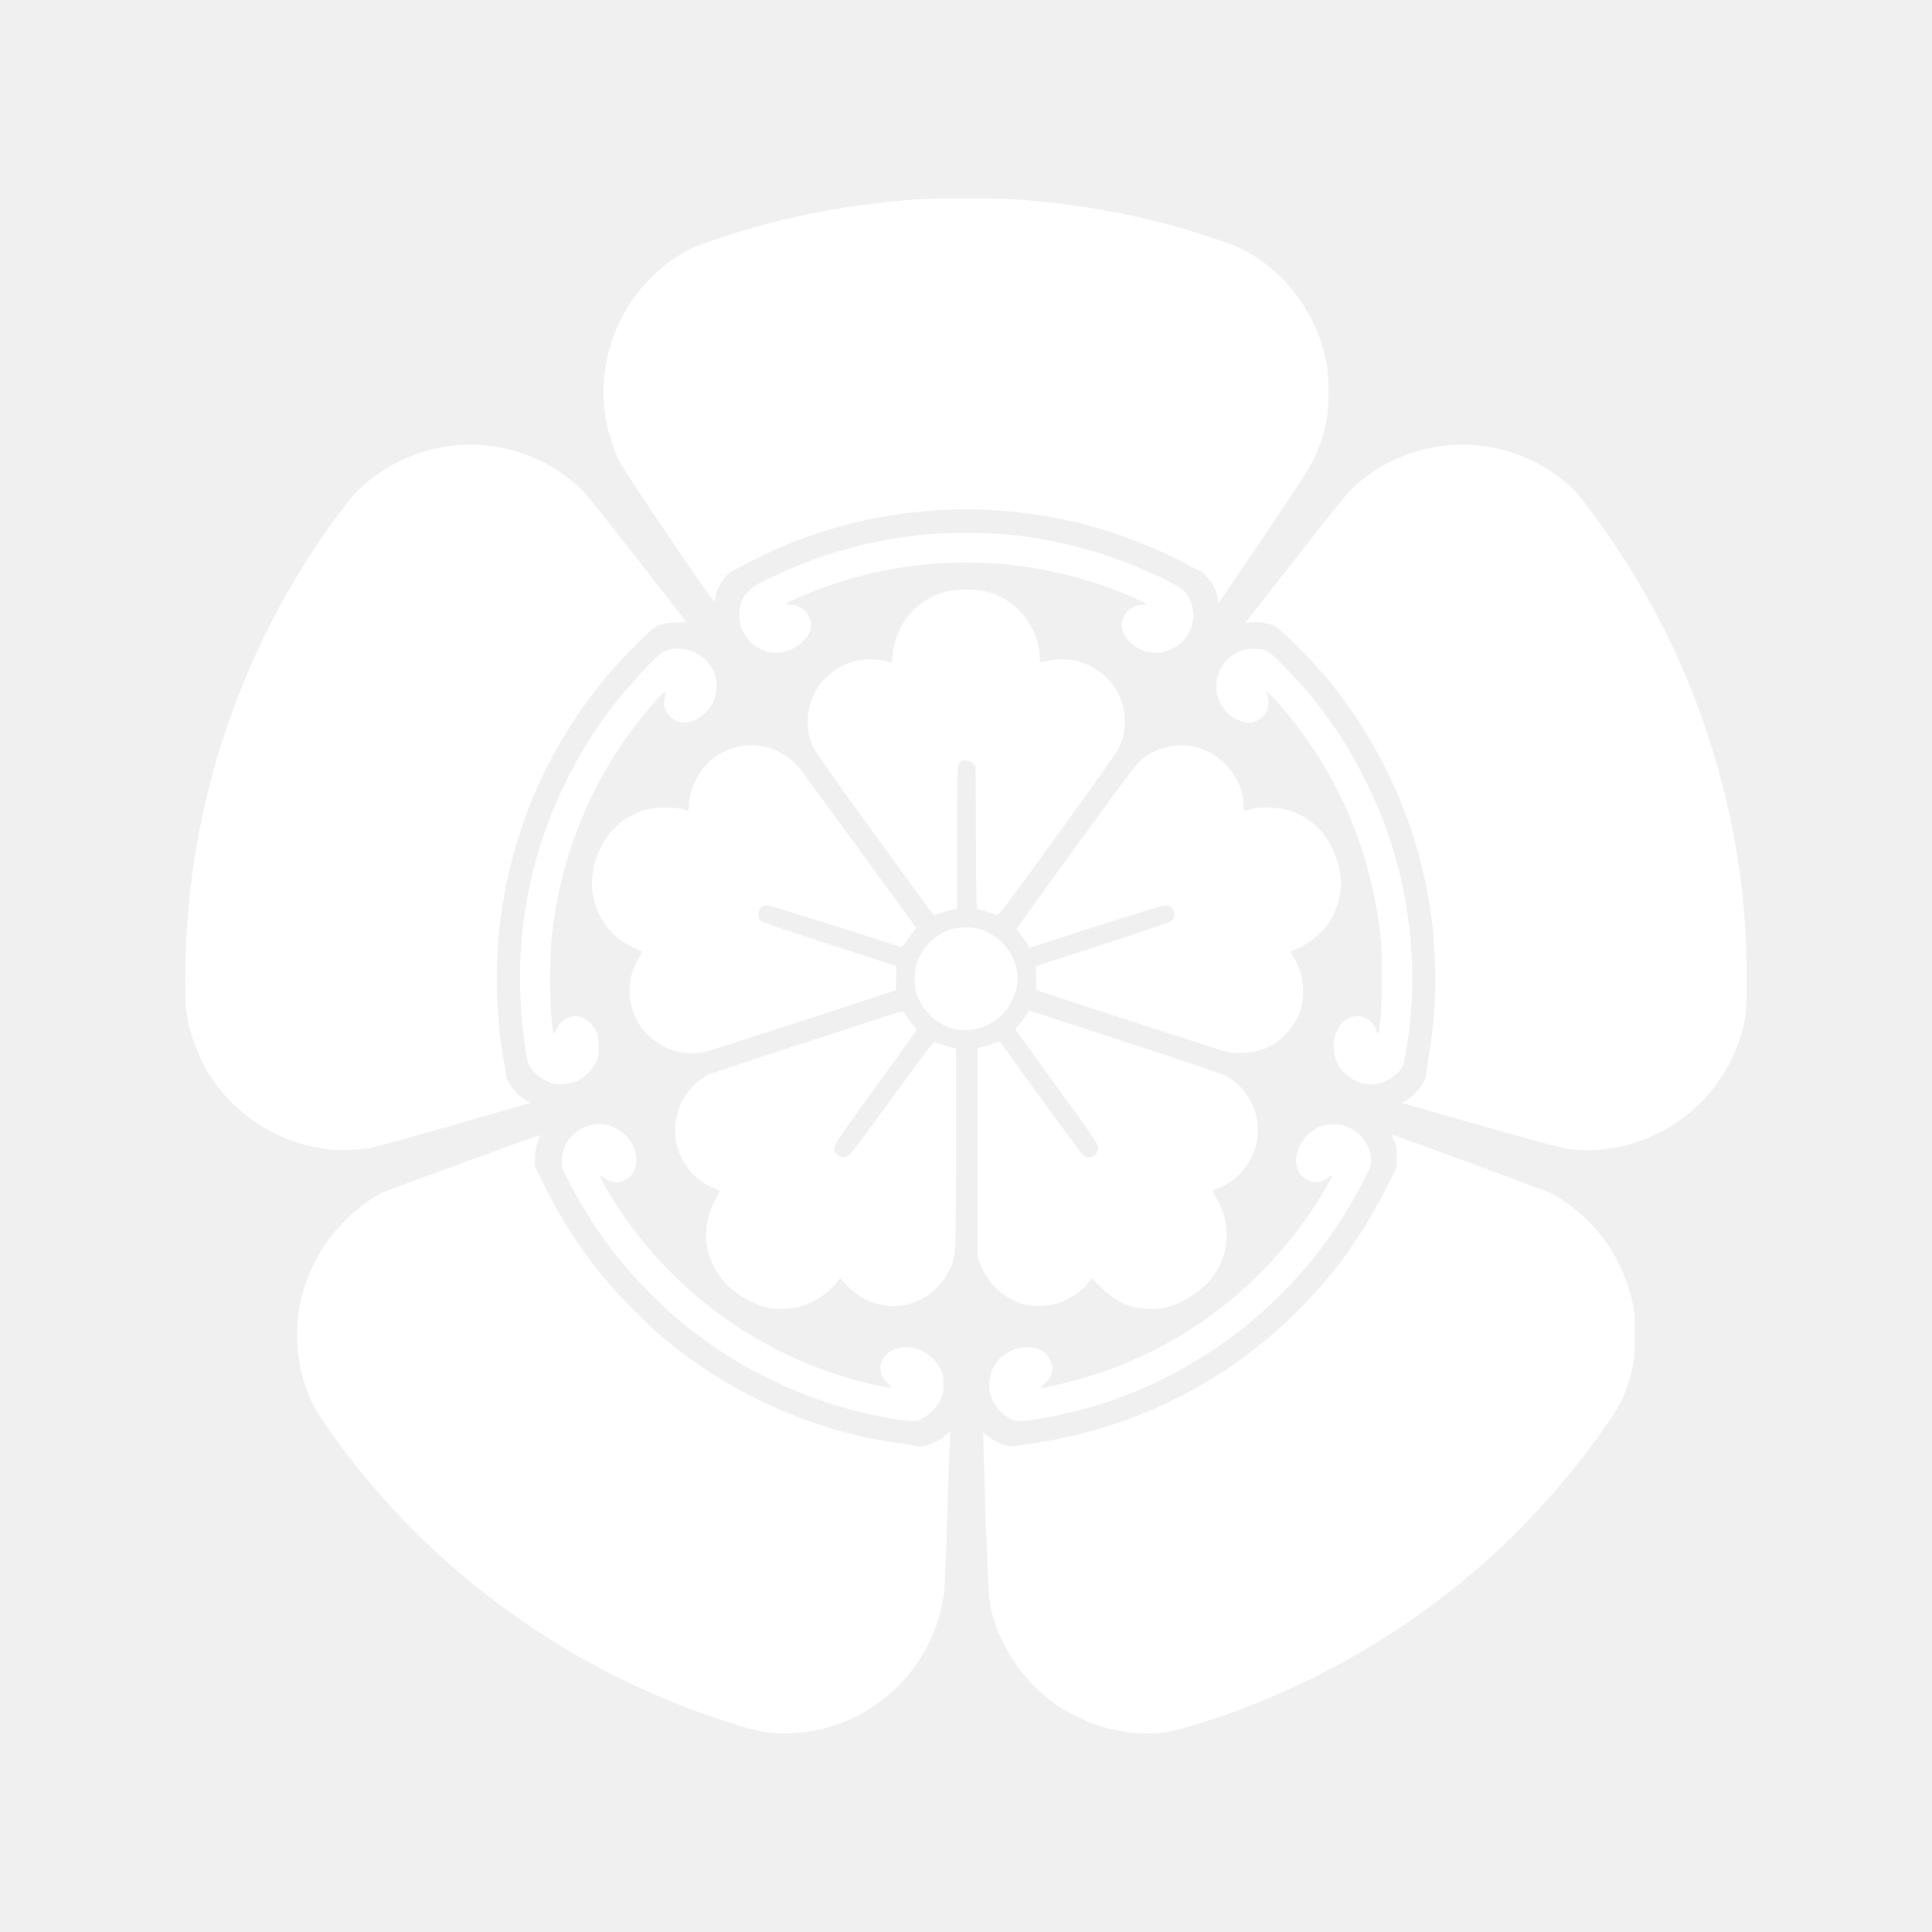
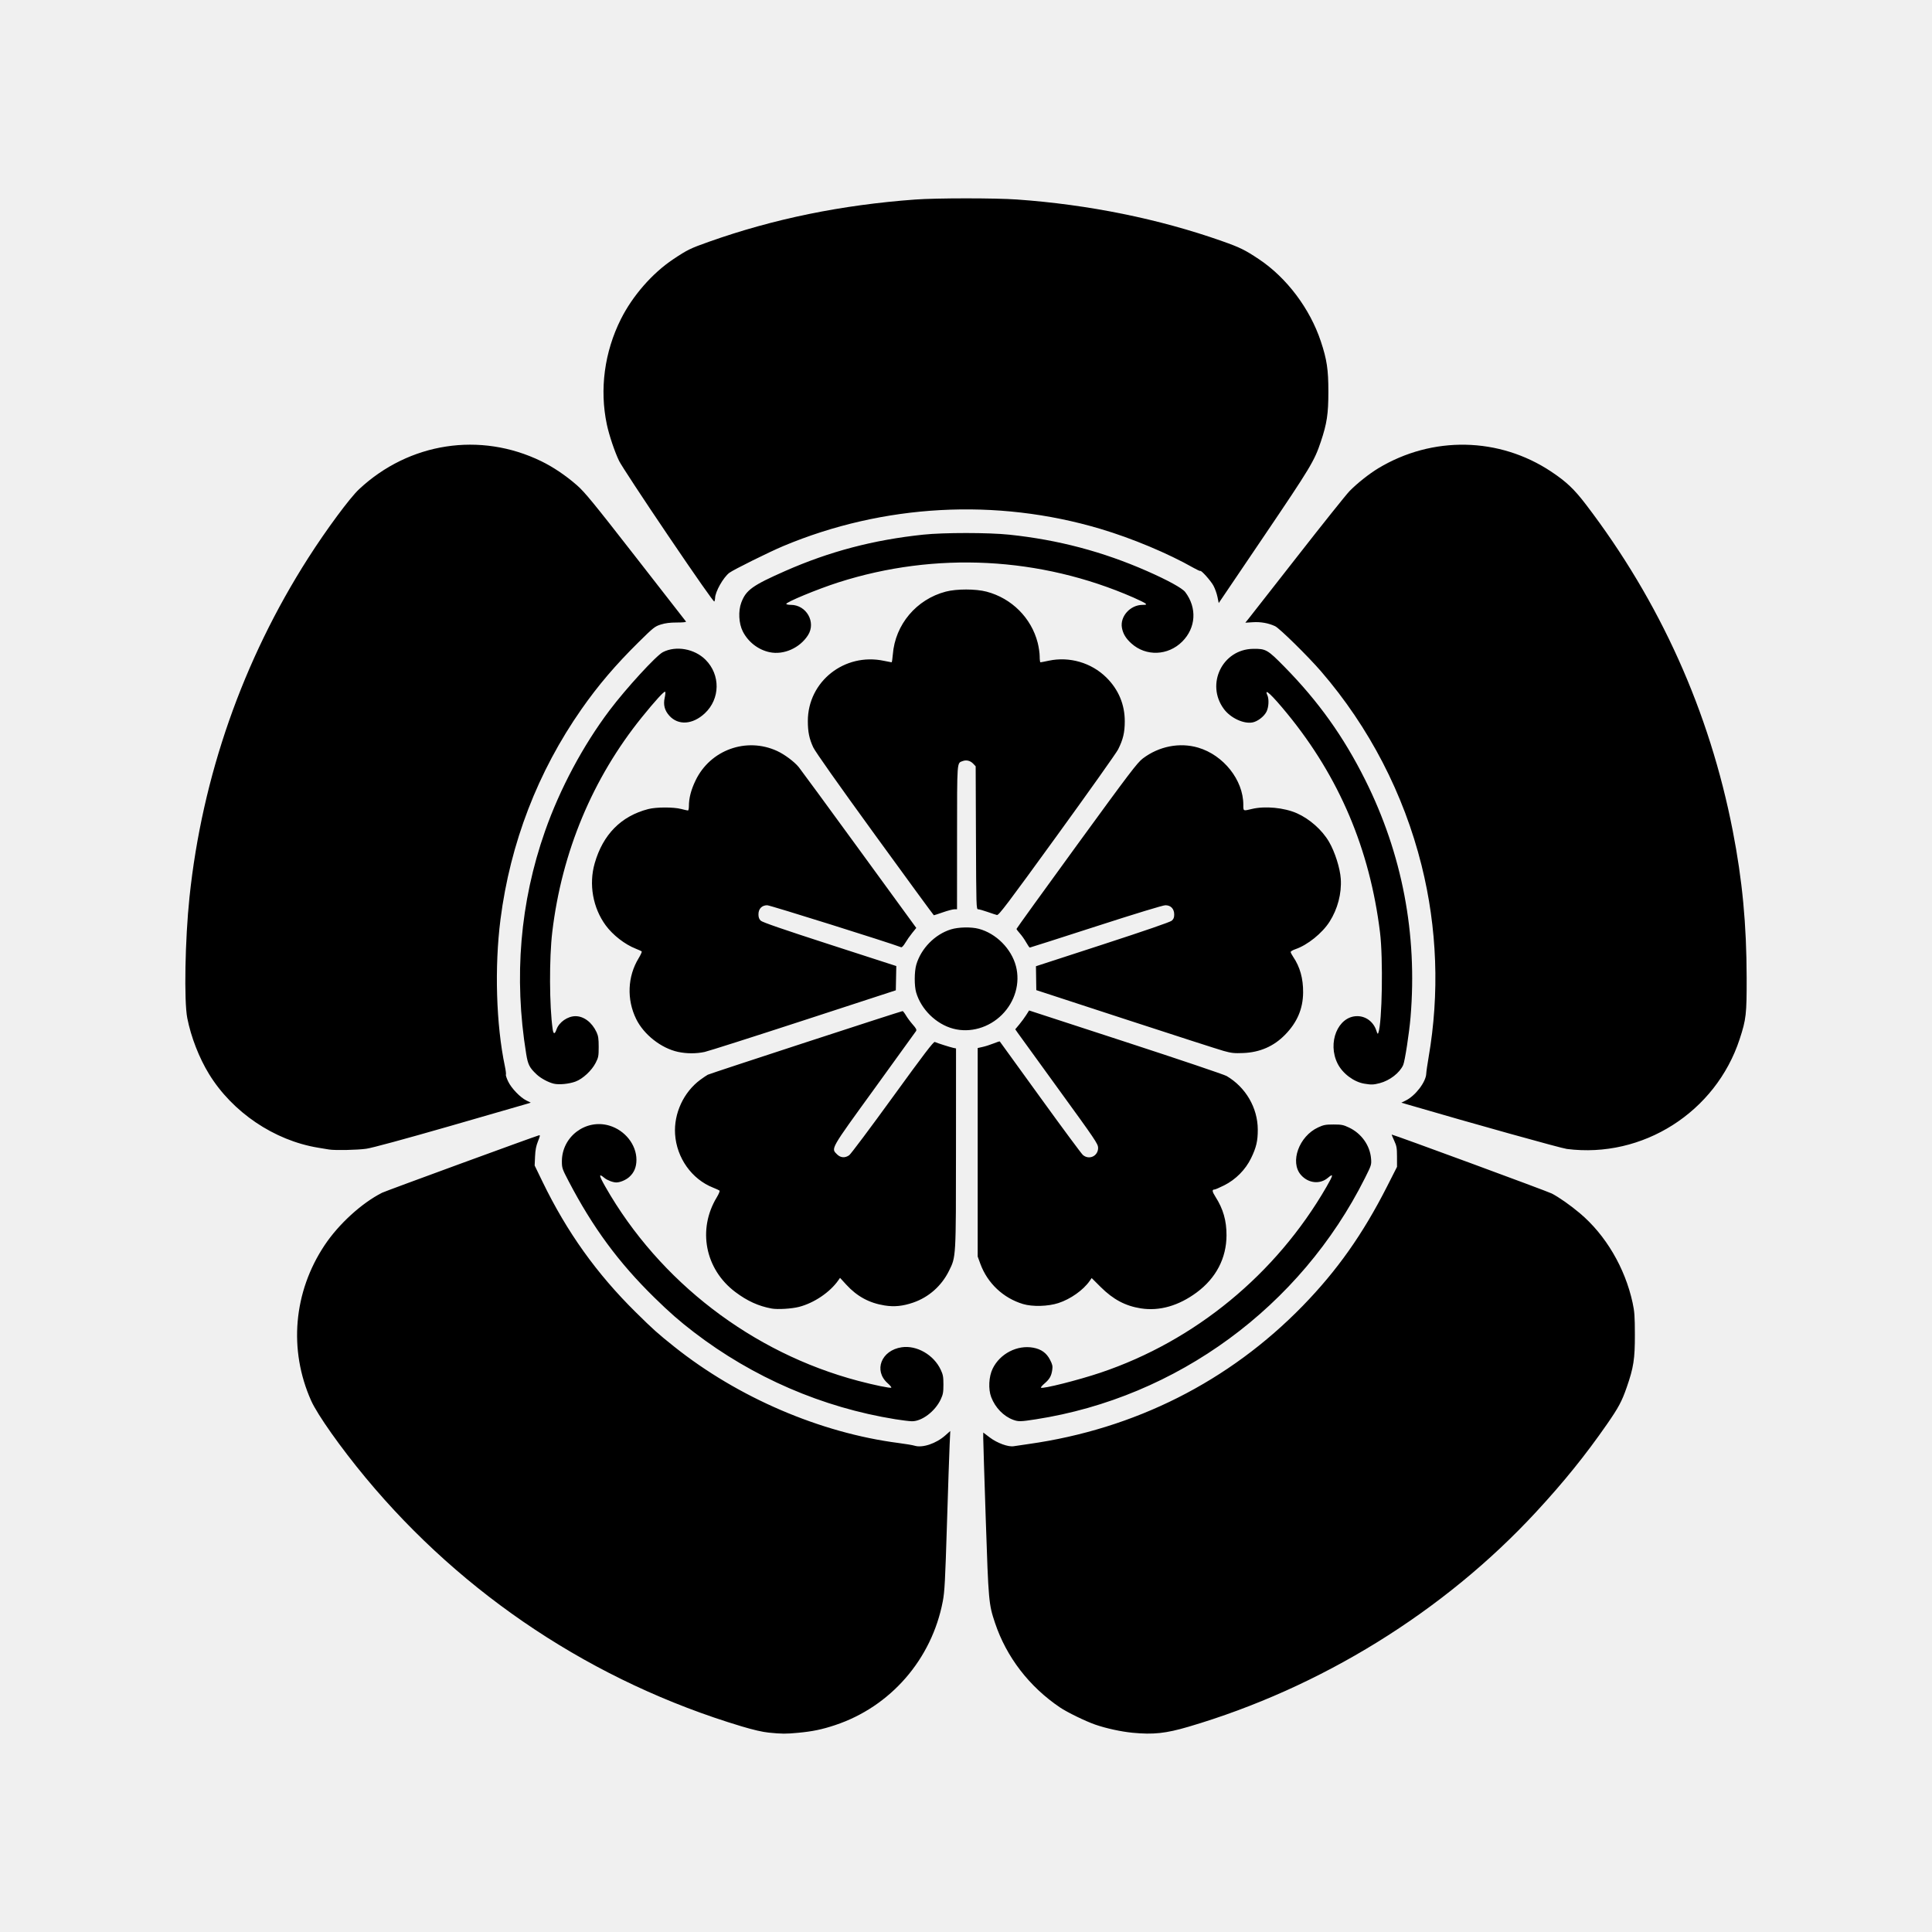
<svg xmlns="http://www.w3.org/2000/svg" height="688" viewBox="0 0 688 688" width="688">
-   <path class="emblem-color" d="m273.747 616.998c-2.211-.221-5.492-.98-9.692-2.24-52.417-15.736-98.986-46.532-133.827-88.502-8.843-10.652-17.182-22.441-19.424-27.46-8.088-18.105-6.307-38.705 4.786-55.362 5.015-7.531 13.22-15.019 20.481-18.692 1.185-.599 54.148-19.991 55.828-20.44.514-.138.47.163-.312 2.098-.669 1.657-.95 3.11-1.053 5.453l-.141 3.194 2.813 5.799c8.682 17.895 19.228 32.659 33.152 46.413 6.287 6.21 7.792 7.557 13.759 12.318 22.69 18.101 52.003 30.685 79.868 34.289 2.468.319 5.029.75 5.691.958 2.807.88 7.673-.751 10.967-3.676l1.761-1.564-.229 4.836c-.126 2.66-.557 15.417-.958 28.348-.63 20.343-.83 24.044-1.48 27.46-3.934 20.668-18.619 37.548-38.375 44.11-4.635 1.54-7.975 2.233-13.094 2.718-4.457.422-5.786.415-10.522-.058zm129.529.043c-4.038-.389-9.448-1.57-13.251-2.893-3.454-1.202-9.994-4.387-12.55-6.112-10.97-7.405-19.092-17.974-23.149-30.121-2.237-6.698-2.312-7.537-3.291-36.941-.497-14.906-.902-27.943-.9-28.971l.003-1.87 2.342 1.773c2.641 1.999 6.587 3.434 8.527 3.102.636-.109 3.014-.46 5.284-.78 37.798-5.328 71.414-22.273 97.644-49.222 12.236-12.571 21.417-25.576 30.017-42.515l3.539-6.972-.008-3.59c-.007-3.148-.129-3.85-.992-5.708-.541-1.165-.941-2.152-.889-2.193.2-.157 55.457 20.192 56.99 20.987 2.58 1.337 6.579 4.142 9.965 6.988 9.204 7.736 16.117 19.454 18.824 31.908.678 3.122.797 4.787.81 11.375.017 8.663-.457 11.724-2.909 18.766-1.752 5.032-2.912 7.197-7.068 13.182-7.64 11.002-15.355 20.551-25.232 31.229-32.831 35.495-76.722 62.61-123.729 76.439-8.101 2.383-12.534 2.858-19.976 2.142zm-84.445-111.639c-25.945-4.175-50.697-14.872-71.714-30.992-5.179-3.972-8.714-7.068-14.127-12.373-12.721-12.467-21.899-24.927-30.504-41.412-2.281-4.37-2.393-4.7-2.393-7.076 0-8.798 8.509-15.199 16.896-12.709 5.57 1.654 9.649 6.796 9.651 12.164.001 2.637-.837 4.619-2.61 6.176-1.196 1.05-3.228 1.897-4.553 1.897-1.194 0-3.268-.792-4.258-1.625-2.093-1.761-1.998-.971.383 3.202 19.261 33.757 52.285 59.099 90.026 69.083 5.702 1.509 11.483 2.696 11.763 2.416.128-.128-.446-.832-1.276-1.564-5.108-4.503-2.305-11.729 4.971-12.814 5.364-.8 11.422 2.681 13.912 7.995.82 1.75.962 2.529.962 5.283s-.142 3.533-.962 5.283c-2.005 4.278-6.756 7.863-10.313 7.781-.906-.021-3.54-.342-5.853-.715zm41.99.209c-3.438-1.263-6.398-4.309-7.841-8.072-1.097-2.858-.868-7.329.52-10.166 2.611-5.336 8.733-8.496 14.44-7.451 2.866.525 4.745 1.883 5.999 4.338.84 1.644.969 2.24.773 3.583-.318 2.178-.945 3.284-2.731 4.812-.829.71-1.409 1.388-1.289 1.508.534.534 13.376-2.703 21.264-5.361 33.584-11.315 62.452-35.055 80.375-66.098 2.517-4.36 2.622-5.02.516-3.248-2.828 2.379-6.959 1.928-9.569-1.044-4.022-4.58-.699-13.784 6.112-16.93 1.96-.905 2.678-1.041 5.486-1.041 2.87 0 3.491.124 5.564 1.111 4.402 2.096 7.429 6.376 7.803 11.033.175 2.18.123 2.347-2.166 6.914-22.99 45.879-66.957 78.117-117.185 85.924-5.421.843-6.237.862-8.071.188zm-86.065-39.638c-4.672-.863-8.663-2.683-12.929-5.897-10.754-8.103-13.512-22.28-6.561-33.729.699-1.151 1.13-2.216.958-2.367-.172-.151-1.204-.626-2.293-1.056-7.59-2.996-12.982-10.588-13.53-19.052-.478-7.383 3.058-14.986 9.01-19.373 1.009-.743 2.197-1.545 2.64-1.781.826-.439 68.855-22.661 69.374-22.661.158 0 .69.686 1.182 1.526.492.839 1.586 2.309 2.431 3.268 1.222 1.386 1.459 1.863 1.163 2.333-.205.325-6.856 9.536-14.78 20.468-15.892 21.924-15.51 21.254-13.359 23.406 1.266 1.266 2.858 1.383 4.351.32.563-.401 7.524-9.694 15.469-20.652 11.171-15.407 14.572-19.866 15.005-19.67.898.406 5.494 1.87 6.573 2.093l.987.205-.013 35.261c-.014 39.662.032 38.849-2.509 43.977-2.637 5.322-7.166 9.34-12.677 11.249-3.707 1.284-6.759 1.596-10.225 1.046-5.485-.87-9.823-3.224-13.662-7.413l-2.217-2.419-.61.872c-2.976 4.252-8.616 8.07-13.976 9.458-2.645.685-7.651.986-9.801.589zm131.559-.042c-5.54-.863-9.885-3.166-14.344-7.603l-3.216-3.2-.71 1.014c-2.303 3.285-6.815 6.481-11.137 7.888-3.695 1.203-9.225 1.355-12.592.347-7.051-2.112-12.681-7.42-15.211-14.338l-.942-2.576v-37.125-37.125l1.831-.412c1.007-.227 2.749-.785 3.872-1.241 1.123-.456 2.096-.767 2.164-.692.068.075 6.542 9.021 14.388 19.879s14.69 20.105 15.21 20.549c2.228 1.9 5.445.38 5.418-2.56-.013-1.367-1.043-2.894-13.831-20.501-7.599-10.464-14.235-19.626-14.746-20.361l-.928-1.336 1.428-1.715c.785-.943 1.894-2.452 2.465-3.352l1.037-1.637 34.383 11.212c18.911 6.167 35.088 11.625 35.949 12.13 6.803 3.987 11.071 11.314 11.101 19.058.016 4.061-.527 6.382-2.385 10.204-1.999 4.111-5.474 7.616-9.597 9.679-1.62.811-3.16 1.475-3.422 1.475-.959 0-.866.721.336 2.6 2.751 4.301 3.95 8.487 3.933 13.732-.026 8.12-3.728 15.216-10.591 20.304-6.426 4.765-13.268 6.729-19.862 5.701zm-289.142-56.583c-.494-.081-2.27-.375-3.949-.654-15.612-2.593-30.415-12.596-38.777-26.202-3.53-5.745-6.419-13.169-7.753-19.922-1.195-6.05-.794-28.068.784-43.075 4.518-42.969 18.978-84.302 42.23-120.714 6.507-10.19 14.86-21.486 18.179-24.584 17.826-16.642 43.117-20.528 64.847-9.963 4.256 2.069 8.754 5.102 12.727 8.579 2.763 2.418 5.768 6.085 20.884 25.486 9.711 12.464 17.779 22.823 17.927 23.02.176.233-.945.359-3.199.359-2.47 0-4.125.207-5.745.717-2.137.673-2.618 1.056-7.913 6.282-8.222 8.116-14.382 15.343-20.347 23.872-15.539 22.218-25.367 47.721-28.841 74.843-2.17 16.944-1.553 37.532 1.571 52.35.305 1.449.467 2.777.359 2.952-.108.175.244 1.251.782 2.391 1.146 2.43 4.3 5.723 6.521 6.811l1.546.757-1.187.381c-.653.21-13.06 3.792-27.571 7.962-16.413 4.716-27.672 7.769-29.794 8.078-3.137.457-11.159.623-13.281.275zm440.802-.196c-2.074-.265-33.778-9.113-56.484-15.763l-2.461-.721 1.563-.765c3.438-1.683 7.184-6.588 7.305-9.566.029-.705.402-3.301.828-5.769 3.933-22.736 3.083-46.077-2.49-68.382-6.382-25.547-18.645-49.223-35.79-69.098-4.601-5.334-14.816-15.377-16.375-16.1-2.394-1.11-5.111-1.592-7.95-1.41l-2.654.17 1.195-1.472c.657-.809 8.511-10.84 17.452-22.291 8.942-11.451 17.247-21.841 18.457-23.09 2.607-2.691 7.029-6.199 10.276-8.153 19.266-11.593 43.027-11.125 61.562 1.213 5.37 3.575 8.177 6.233 12.347 11.693 26.381 34.541 44.001 73.689 52.28 116.154 3.437 17.631 4.924 33.341 4.96 52.408.025 12.977-.179 14.763-2.49 21.823-8.516 26.024-34.544 42.57-61.534 39.118zm-360.845-23.261c-1.968-.494-4.572-1.91-6.028-3.279-2.548-2.396-3.097-3.473-3.72-7.3-4.446-27.317-2.187-54.032 6.706-79.33 5.32-15.133 13.536-30.513 23.009-43.075 5.845-7.75 16.594-19.468 18.973-20.681 4.681-2.388 11.251-1.209 15.184 2.724 5.356 5.356 5.237 13.924-.265 19.071-4.304 4.026-9.448 4.376-12.625.86-1.697-1.878-2.222-3.899-1.663-6.397.236-1.053.316-2.023.178-2.156-.329-.317-3.631 3.297-8.309 9.092-17.568 21.764-28.497 47.959-31.9 76.458-1.113 9.324-1.044 26.419.14 34.64.264 1.832.755 1.856 1.371.065.883-2.569 3.96-4.715 6.759-4.715 2.973 0 5.884 2.215 7.5 5.709.609 1.317.756 2.33.756 5.223 0 3.281-.092 3.77-1.077 5.694-1.403 2.742-4.563 5.681-7.149 6.648-2.337.874-5.961 1.221-7.84.75zm288.67.007c-3.707-.628-7.683-3.614-9.447-7.095-3.777-7.454.093-16.91 6.935-16.944 3.129-.016 5.843 2.038 6.853 5.184.381 1.189.499 1.307.713.718 1.346-3.697 1.717-26.443.582-35.704-3.63-29.618-14.508-55.283-33.015-77.894-5.505-6.726-8.381-9.404-7.115-6.625.658 1.444.507 4.324-.31 5.927-.869 1.704-3.165 3.46-4.965 3.798-3.197.6-7.868-1.606-10.239-4.836-6.473-8.818-.481-21.169 10.367-21.368 4.612-.085 5.208.254 11.212 6.362 12.126 12.337 21.063 24.851 28.794 40.319 13.167 26.341 18.619 54.866 16.144 84.47-.469 5.614-2.026 15.728-2.627 17.061-1.261 2.802-4.782 5.521-8.353 6.451-2.228.58-2.999.605-5.53.176zm-244.366-11.316c-5.992-1.301-12.165-6.152-14.889-11.703-3.413-6.952-3.086-15.132.863-21.619.738-1.212 1.234-2.313 1.103-2.447-.131-.134-1.097-.58-2.146-.991-3.853-1.51-8.125-4.831-10.666-8.291-4.581-6.241-6.07-14.633-3.922-22.112 2.948-10.264 9.4-16.798 19.061-19.301 2.835-.735 8.975-.752 11.735-.033 1.137.296 2.221.538 2.409.538.188 0 .341-.697.341-1.549 0-2.886.757-5.797 2.388-9.179 5.228-10.843 18.063-15.484 28.989-10.481 2.681 1.228 6.154 3.817 7.756 5.782.658.807 10.341 14.018 21.518 29.357l20.322 27.89-1.454 1.795c-.8.987-1.91 2.574-2.468 3.526-.572.976-1.207 1.658-1.456 1.562-4.454-1.709-46.71-14.962-47.703-14.961-1.909.002-3.125 1.26-3.125 3.232 0 1.049.231 1.694.808 2.26.569.558 7.808 3.058 24.543 8.475l23.735 7.684-.086 4.321-.086 4.32-32.803 10.704c-18.041 5.887-33.904 10.945-35.249 11.238-2.976.65-6.478.644-9.518-.017zm194.316-.338c-1.777-.496-17.515-5.57-34.973-11.276l-31.742-10.374-.063-4.256-.063-4.256 23.72-7.718c15.029-4.89 24.049-8 24.618-8.487.684-.586.898-1.117.898-2.223 0-2.019-1.213-3.289-3.141-3.289-.865 0-10.498 2.936-24.73 7.538-12.822 4.146-23.423 7.538-23.558 7.538-.135-0-.713-.834-1.286-1.853-.572-1.019-1.582-2.452-2.243-3.184-.662-.732-1.203-1.456-1.203-1.607 0-.152 9.623-13.494 21.385-29.65 18.938-26.013 21.638-29.566 23.602-31.053 5.749-4.354 13.103-5.795 19.695-3.858 9.037 2.655 16.085 11.554 16.085 20.309 0 2.346-.103 2.294 3.051 1.533 4.661-1.125 11.508-.474 16.017 1.524 4.563 2.022 8.993 5.954 11.451 10.163 2.104 3.603 3.947 9.412 4.193 13.222.337 5.199-1.118 10.737-4.006 15.253-2.627 4.107-7.847 8.306-12.145 9.77-.93.317-1.691.766-1.691.998 0 .232.399 1.008.886 1.726 2.422 3.564 3.582 7.717 3.543 12.682-.046 5.823-2.108 10.656-6.432 15.075-4.019 4.107-8.93 6.254-14.869 6.499-3.236.134-4.226.028-7-.746zm-96.34-7.935c-6.052-1.628-11.357-6.816-13.153-12.864-.699-2.354-.676-7.469.045-9.926 1.69-5.761 6.607-10.777 12.299-12.547 2.71-.843 7.237-.939 9.971-.21 6.175 1.644 11.601 7.107 13.216 13.308 1.57 6.028-.332 12.634-4.975 17.277-4.663 4.663-11.385 6.58-17.401 4.962zm-27.86-69.07c-13.284-18.297-21.23-29.561-21.954-31.117-1.417-3.047-1.917-5.489-1.917-9.364 0-14.077 13.062-24.407 27.101-21.433 1.382.293 2.61.532 2.729.532.119 0 .313-1.252.432-2.782.826-10.665 8.392-19.649 18.86-22.395 3.852-1.01 10.638-1.005 14.517.012 8.943 2.345 15.949 9.349 18.215 18.209.389 1.52.707 3.706.707 4.859 0 1.153.121 2.096.269 2.096s1.481-.259 2.961-.574c7.355-1.567 15.158.702 20.49 5.959 4.333 4.272 6.586 9.619 6.579 15.615-.005 3.993-.596 6.49-2.378 10.032-.601 1.195-10.384 14.988-21.741 30.651-17.758 24.492-20.754 28.454-21.402 28.3-.414-.098-1.939-.597-3.39-1.108-1.45-.511-2.94-.929-3.311-.929-.652 0-.677-.824-.773-25.457l-.099-25.457-.853-.907c-1.044-1.111-2.456-1.461-3.812-.946-2.042.776-1.952-.459-1.965 27.192l-.011 25.576-.987.005c-.543.003-2.36.485-4.038 1.072-1.678.587-3.132 1.061-3.231 1.052-.099-.008-9.548-12.92-20.999-28.692zm-37.448-64.978c-4.081-.854-7.681-3.639-9.596-7.425-1.432-2.83-1.657-7.25-.522-10.26 1.68-4.457 3.95-6.089 15.619-11.235 15.776-6.957 31.428-11.079 49.177-12.95 7.324-.772 23.24-.766 30.629.011 17.432 1.835 33.293 6.028 49.105 12.981 7.341 3.228 12.514 6.072 13.556 7.451 4.256 5.634 3.827 12.742-1.065 17.634-5.058 5.058-12.901 5.352-18.1.678-1.973-1.774-2.991-3.457-3.376-5.58-.732-4.035 2.947-8.142 7.313-8.164 1.36-.007 1.523-.08 1.077-.488-.289-.264-2.222-1.221-4.295-2.128-33.213-14.521-70.466-16.441-104.996-5.413-7.463 2.384-18.979 7.155-18.63 7.719.102.166.828.301 1.613.301 5.555 0 9.062 6.173 6.131 10.793-2.892 4.559-8.639 7.118-13.639 6.072zm-36.145-41.485c-8.881-13.118-16.751-25.101-17.488-26.628-1.572-3.255-3.568-9.194-4.371-13.006-2.633-12.495-.855-25.811 5.011-37.511 4.16-8.299 11.175-16.327 18.61-21.299 5.022-3.358 6.105-3.887 12.783-6.252 23.065-8.167 47.155-13.098 73.406-15.026 7.524-.553 28.521-.558 36.255-.009 25.527 1.812 50.577 6.896 73.048 14.827 6.364 2.246 8.152 3.125 13.145 6.461 9.844 6.577 18.108 17.548 21.99 29.195 2.166 6.498 2.697 10.03 2.697 17.948 0 7.942-.508 11.303-2.701 17.858-2.284 6.826-3.659 9.111-20.251 33.634l-16.094 23.788-.447-2.192c-.246-1.206-.892-3.009-1.436-4.008-.966-1.776-4.358-5.567-4.686-5.239-.091.091-1.164-.401-2.383-1.093-9.123-5.179-21.91-10.532-33.178-13.887-37.047-11.033-77.244-8.848-112.974 6.139-4.919 2.063-17.711 8.407-19.171 9.507-2.15 1.62-5.057 6.78-5.072 9.004-.003.437-.127.985-.275 1.218-.166.261-6.485-8.757-16.417-23.428z" fill="#fff" />
+   <linearGradient id="fillColor">
+     <stop stop-color="#000" />
+   </linearGradient>
+   <path fill="url(#fillColor)" d="m273.747 616.998c-2.211-.221-5.492-.98-9.692-2.24-52.417-15.736-98.986-46.532-133.827-88.502-8.843-10.652-17.182-22.441-19.424-27.46-8.088-18.105-6.307-38.705 4.786-55.362 5.015-7.531 13.22-15.019 20.481-18.692 1.185-.599 54.148-19.991 55.828-20.44.514-.138.47.163-.312 2.098-.669 1.657-.95 3.11-1.053 5.453l-.141 3.194 2.813 5.799c8.682 17.895 19.228 32.659 33.152 46.413 6.287 6.21 7.792 7.557 13.759 12.318 22.69 18.101 52.003 30.685 79.868 34.289 2.468.319 5.029.75 5.691.958 2.807.88 7.673-.751 10.967-3.676l1.761-1.564-.229 4.836c-.126 2.66-.557 15.417-.958 28.348-.63 20.343-.83 24.044-1.48 27.46-3.934 20.668-18.619 37.548-38.375 44.11-4.635 1.54-7.975 2.233-13.094 2.718-4.457.422-5.786.415-10.522-.058zm129.529.043c-4.038-.389-9.448-1.57-13.251-2.893-3.454-1.202-9.994-4.387-12.55-6.112-10.97-7.405-19.092-17.974-23.149-30.121-2.237-6.698-2.312-7.537-3.291-36.941-.497-14.906-.902-27.943-.9-28.971l.003-1.87 2.342 1.773c2.641 1.999 6.587 3.434 8.527 3.102.636-.109 3.014-.46 5.284-.78 37.798-5.328 71.414-22.273 97.644-49.222 12.236-12.571 21.417-25.576 30.017-42.515l3.539-6.972-.008-3.59c-.007-3.148-.129-3.85-.992-5.708-.541-1.165-.941-2.152-.889-2.193.2-.157 55.457 20.192 56.99 20.987 2.58 1.337 6.579 4.142 9.965 6.988 9.204 7.736 16.117 19.454 18.824 31.908.678 3.122.797 4.787.81 11.375.017 8.663-.457 11.724-2.909 18.766-1.752 5.032-2.912 7.197-7.068 13.182-7.64 11.002-15.355 20.551-25.232 31.229-32.831 35.495-76.722 62.61-123.729 76.439-8.101 2.383-12.534 2.858-19.976 2.142zm-84.445-111.639c-25.945-4.175-50.697-14.872-71.714-30.992-5.179-3.972-8.714-7.068-14.127-12.373-12.721-12.467-21.899-24.927-30.504-41.412-2.281-4.37-2.393-4.7-2.393-7.076 0-8.798 8.509-15.199 16.896-12.709 5.57 1.654 9.649 6.796 9.651 12.164.001 2.637-.837 4.619-2.61 6.176-1.196 1.05-3.228 1.897-4.553 1.897-1.194 0-3.268-.792-4.258-1.625-2.093-1.761-1.998-.971.383 3.202 19.261 33.757 52.285 59.099 90.026 69.083 5.702 1.509 11.483 2.696 11.763 2.416.128-.128-.446-.832-1.276-1.564-5.108-4.503-2.305-11.729 4.971-12.814 5.364-.8 11.422 2.681 13.912 7.995.82 1.75.962 2.529.962 5.283s-.142 3.533-.962 5.283c-2.005 4.278-6.756 7.863-10.313 7.781-.906-.021-3.54-.342-5.853-.715zm41.99.209c-3.438-1.263-6.398-4.309-7.841-8.072-1.097-2.858-.868-7.329.52-10.166 2.611-5.336 8.733-8.496 14.44-7.451 2.866.525 4.745 1.883 5.999 4.338.84 1.644.969 2.24.773 3.583-.318 2.178-.945 3.284-2.731 4.812-.829.71-1.409 1.388-1.289 1.508.534.534 13.376-2.703 21.264-5.361 33.584-11.315 62.452-35.055 80.375-66.098 2.517-4.36 2.622-5.02.516-3.248-2.828 2.379-6.959 1.928-9.569-1.044-4.022-4.58-.699-13.784 6.112-16.93 1.96-.905 2.678-1.041 5.486-1.041 2.87 0 3.491.124 5.564 1.111 4.402 2.096 7.429 6.376 7.803 11.033.175 2.18.123 2.347-2.166 6.914-22.99 45.879-66.957 78.117-117.185 85.924-5.421.843-6.237.862-8.071.188zm-86.065-39.638c-4.672-.863-8.663-2.683-12.929-5.897-10.754-8.103-13.512-22.28-6.561-33.729.699-1.151 1.13-2.216.958-2.367-.172-.151-1.204-.626-2.293-1.056-7.59-2.996-12.982-10.588-13.53-19.052-.478-7.383 3.058-14.986 9.01-19.373 1.009-.743 2.197-1.545 2.64-1.781.826-.439 68.855-22.661 69.374-22.661.158 0 .69.686 1.182 1.526.492.839 1.586 2.309 2.431 3.268 1.222 1.386 1.459 1.863 1.163 2.333-.205.325-6.856 9.536-14.78 20.468-15.892 21.924-15.51 21.254-13.359 23.406 1.266 1.266 2.858 1.383 4.351.32.563-.401 7.524-9.694 15.469-20.652 11.171-15.407 14.572-19.866 15.005-19.67.898.406 5.494 1.87 6.573 2.093l.987.205-.013 35.261c-.014 39.662.032 38.849-2.509 43.977-2.637 5.322-7.166 9.34-12.677 11.249-3.707 1.284-6.759 1.596-10.225 1.046-5.485-.87-9.823-3.224-13.662-7.413l-2.217-2.419-.61.872c-2.976 4.252-8.616 8.07-13.976 9.458-2.645.685-7.651.986-9.801.589zm131.559-.042c-5.54-.863-9.885-3.166-14.344-7.603l-3.216-3.2-.71 1.014c-2.303 3.285-6.815 6.481-11.137 7.888-3.695 1.203-9.225 1.355-12.592.347-7.051-2.112-12.681-7.42-15.211-14.338l-.942-2.576v-37.125-37.125l1.831-.412c1.007-.227 2.749-.785 3.872-1.241 1.123-.456 2.096-.767 2.164-.692.068.075 6.542 9.021 14.388 19.879s14.69 20.105 15.21 20.549c2.228 1.9 5.445.38 5.418-2.56-.013-1.367-1.043-2.894-13.831-20.501-7.599-10.464-14.235-19.626-14.746-20.361l-.928-1.336 1.428-1.715c.785-.943 1.894-2.452 2.465-3.352l1.037-1.637 34.383 11.212c18.911 6.167 35.088 11.625 35.949 12.13 6.803 3.987 11.071 11.314 11.101 19.058.016 4.061-.527 6.382-2.385 10.204-1.999 4.111-5.474 7.616-9.597 9.679-1.62.811-3.16 1.475-3.422 1.475-.959 0-.866.721.336 2.6 2.751 4.301 3.95 8.487 3.933 13.732-.026 8.12-3.728 15.216-10.591 20.304-6.426 4.765-13.268 6.729-19.862 5.701zm-289.142-56.583c-.494-.081-2.27-.375-3.949-.654-15.612-2.593-30.415-12.596-38.777-26.202-3.53-5.745-6.419-13.169-7.753-19.922-1.195-6.05-.794-28.068.784-43.075 4.518-42.969 18.978-84.302 42.23-120.714 6.507-10.19 14.86-21.486 18.179-24.584 17.826-16.642 43.117-20.528 64.847-9.963 4.256 2.069 8.754 5.102 12.727 8.579 2.763 2.418 5.768 6.085 20.884 25.486 9.711 12.464 17.779 22.823 17.927 23.02.176.233-.945.359-3.199.359-2.47 0-4.125.207-5.745.717-2.137.673-2.618 1.056-7.913 6.282-8.222 8.116-14.382 15.343-20.347 23.872-15.539 22.218-25.367 47.721-28.841 74.843-2.17 16.944-1.553 37.532 1.571 52.35.305 1.449.467 2.777.359 2.952-.108.175.244 1.251.782 2.391 1.146 2.43 4.3 5.723 6.521 6.811l1.546.757-1.187.381c-.653.21-13.06 3.792-27.571 7.962-16.413 4.716-27.672 7.769-29.794 8.078-3.137.457-11.159.623-13.281.275zm440.802-.196c-2.074-.265-33.778-9.113-56.484-15.763l-2.461-.721 1.563-.765c3.438-1.683 7.184-6.588 7.305-9.566.029-.705.402-3.301.828-5.769 3.933-22.736 3.083-46.077-2.49-68.382-6.382-25.547-18.645-49.223-35.79-69.098-4.601-5.334-14.816-15.377-16.375-16.1-2.394-1.11-5.111-1.592-7.95-1.41l-2.654.17 1.195-1.472c.657-.809 8.511-10.84 17.452-22.291 8.942-11.451 17.247-21.841 18.457-23.09 2.607-2.691 7.029-6.199 10.276-8.153 19.266-11.593 43.027-11.125 61.562 1.213 5.37 3.575 8.177 6.233 12.347 11.693 26.381 34.541 44.001 73.689 52.28 116.154 3.437 17.631 4.924 33.341 4.96 52.408.025 12.977-.179 14.763-2.49 21.823-8.516 26.024-34.544 42.57-61.534 39.118zm-360.845-23.261c-1.968-.494-4.572-1.91-6.028-3.279-2.548-2.396-3.097-3.473-3.72-7.3-4.446-27.317-2.187-54.032 6.706-79.33 5.32-15.133 13.536-30.513 23.009-43.075 5.845-7.75 16.594-19.468 18.973-20.681 4.681-2.388 11.251-1.209 15.184 2.724 5.356 5.356 5.237 13.924-.265 19.071-4.304 4.026-9.448 4.376-12.625.86-1.697-1.878-2.222-3.899-1.663-6.397.236-1.053.316-2.023.178-2.156-.329-.317-3.631 3.297-8.309 9.092-17.568 21.764-28.497 47.959-31.9 76.458-1.113 9.324-1.044 26.419.14 34.64.264 1.832.755 1.856 1.371.065.883-2.569 3.96-4.715 6.759-4.715 2.973 0 5.884 2.215 7.5 5.709.609 1.317.756 2.33.756 5.223 0 3.281-.092 3.77-1.077 5.694-1.403 2.742-4.563 5.681-7.149 6.648-2.337.874-5.961 1.221-7.84.75zm288.67.007c-3.707-.628-7.683-3.614-9.447-7.095-3.777-7.454.093-16.91 6.935-16.944 3.129-.016 5.843 2.038 6.853 5.184.381 1.189.499 1.307.713.718 1.346-3.697 1.717-26.443.582-35.704-3.63-29.618-14.508-55.283-33.015-77.894-5.505-6.726-8.381-9.404-7.115-6.625.658 1.444.507 4.324-.31 5.927-.869 1.704-3.165 3.46-4.965 3.798-3.197.6-7.868-1.606-10.239-4.836-6.473-8.818-.481-21.169 10.367-21.368 4.612-.085 5.208.254 11.212 6.362 12.126 12.337 21.063 24.851 28.794 40.319 13.167 26.341 18.619 54.866 16.144 84.47-.469 5.614-2.026 15.728-2.627 17.061-1.261 2.802-4.782 5.521-8.353 6.451-2.228.58-2.999.605-5.53.176zm-244.366-11.316c-5.992-1.301-12.165-6.152-14.889-11.703-3.413-6.952-3.086-15.132.863-21.619.738-1.212 1.234-2.313 1.103-2.447-.131-.134-1.097-.58-2.146-.991-3.853-1.51-8.125-4.831-10.666-8.291-4.581-6.241-6.07-14.633-3.922-22.112 2.948-10.264 9.4-16.798 19.061-19.301 2.835-.735 8.975-.752 11.735-.033 1.137.296 2.221.538 2.409.538.188 0 .341-.697.341-1.549 0-2.886.757-5.797 2.388-9.179 5.228-10.843 18.063-15.484 28.989-10.481 2.681 1.228 6.154 3.817 7.756 5.782.658.807 10.341 14.018 21.518 29.357l20.322 27.89-1.454 1.795c-.8.987-1.91 2.574-2.468 3.526-.572.976-1.207 1.658-1.456 1.562-4.454-1.709-46.71-14.962-47.703-14.961-1.909.002-3.125 1.26-3.125 3.232 0 1.049.231 1.694.808 2.26.569.558 7.808 3.058 24.543 8.475l23.735 7.684-.086 4.321-.086 4.32-32.803 10.704c-18.041 5.887-33.904 10.945-35.249 11.238-2.976.65-6.478.644-9.518-.017zm194.316-.338c-1.777-.496-17.515-5.57-34.973-11.276l-31.742-10.374-.063-4.256-.063-4.256 23.72-7.718c15.029-4.89 24.049-8 24.618-8.487.684-.586.898-1.117.898-2.223 0-2.019-1.213-3.289-3.141-3.289-.865 0-10.498 2.936-24.73 7.538-12.822 4.146-23.423 7.538-23.558 7.538-.135-0-.713-.834-1.286-1.853-.572-1.019-1.582-2.452-2.243-3.184-.662-.732-1.203-1.456-1.203-1.607 0-.152 9.623-13.494 21.385-29.65 18.938-26.013 21.638-29.566 23.602-31.053 5.749-4.354 13.103-5.795 19.695-3.858 9.037 2.655 16.085 11.554 16.085 20.309 0 2.346-.103 2.294 3.051 1.533 4.661-1.125 11.508-.474 16.017 1.524 4.563 2.022 8.993 5.954 11.451 10.163 2.104 3.603 3.947 9.412 4.193 13.222.337 5.199-1.118 10.737-4.006 15.253-2.627 4.107-7.847 8.306-12.145 9.77-.93.317-1.691.766-1.691.998 0 .232.399 1.008.886 1.726 2.422 3.564 3.582 7.717 3.543 12.682-.046 5.823-2.108 10.656-6.432 15.075-4.019 4.107-8.93 6.254-14.869 6.499-3.236.134-4.226.028-7-.746zm-96.34-7.935c-6.052-1.628-11.357-6.816-13.153-12.864-.699-2.354-.676-7.469.045-9.926 1.69-5.761 6.607-10.777 12.299-12.547 2.71-.843 7.237-.939 9.971-.21 6.175 1.644 11.601 7.107 13.216 13.308 1.57 6.028-.332 12.634-4.975 17.277-4.663 4.663-11.385 6.58-17.401 4.962zm-27.86-69.07c-13.284-18.297-21.23-29.561-21.954-31.117-1.417-3.047-1.917-5.489-1.917-9.364 0-14.077 13.062-24.407 27.101-21.433 1.382.293 2.61.532 2.729.532.119 0 .313-1.252.432-2.782.826-10.665 8.392-19.649 18.86-22.395 3.852-1.01 10.638-1.005 14.517.012 8.943 2.345 15.949 9.349 18.215 18.209.389 1.52.707 3.706.707 4.859 0 1.153.121 2.096.269 2.096s1.481-.259 2.961-.574c7.355-1.567 15.158.702 20.49 5.959 4.333 4.272 6.586 9.619 6.579 15.615-.005 3.993-.596 6.49-2.378 10.032-.601 1.195-10.384 14.988-21.741 30.651-17.758 24.492-20.754 28.454-21.402 28.3-.414-.098-1.939-.597-3.39-1.108-1.45-.511-2.94-.929-3.311-.929-.652 0-.677-.824-.773-25.457l-.099-25.457-.853-.907c-1.044-1.111-2.456-1.461-3.812-.946-2.042.776-1.952-.459-1.965 27.192l-.011 25.576-.987.005c-.543.003-2.36.485-4.038 1.072-1.678.587-3.132 1.061-3.231 1.052-.099-.008-9.548-12.92-20.999-28.692zm-37.448-64.978c-4.081-.854-7.681-3.639-9.596-7.425-1.432-2.83-1.657-7.25-.522-10.26 1.68-4.457 3.95-6.089 15.619-11.235 15.776-6.957 31.428-11.079 49.177-12.95 7.324-.772 23.24-.766 30.629.011 17.432 1.835 33.293 6.028 49.105 12.981 7.341 3.228 12.514 6.072 13.556 7.451 4.256 5.634 3.827 12.742-1.065 17.634-5.058 5.058-12.901 5.352-18.1.678-1.973-1.774-2.991-3.457-3.376-5.58-.732-4.035 2.947-8.142 7.313-8.164 1.36-.007 1.523-.08 1.077-.488-.289-.264-2.222-1.221-4.295-2.128-33.213-14.521-70.466-16.441-104.996-5.413-7.463 2.384-18.979 7.155-18.63 7.719.102.166.828.301 1.613.301 5.555 0 9.062 6.173 6.131 10.793-2.892 4.559-8.639 7.118-13.639 6.072zm-36.145-41.485c-8.881-13.118-16.751-25.101-17.488-26.628-1.572-3.255-3.568-9.194-4.371-13.006-2.633-12.495-.855-25.811 5.011-37.511 4.16-8.299 11.175-16.327 18.61-21.299 5.022-3.358 6.105-3.887 12.783-6.252 23.065-8.167 47.155-13.098 73.406-15.026 7.524-.553 28.521-.558 36.255-.009 25.527 1.812 50.577 6.896 73.048 14.827 6.364 2.246 8.152 3.125 13.145 6.461 9.844 6.577 18.108 17.548 21.99 29.195 2.166 6.498 2.697 10.03 2.697 17.948 0 7.942-.508 11.303-2.701 17.858-2.284 6.826-3.659 9.111-20.251 33.634l-16.094 23.788-.447-2.192c-.246-1.206-.892-3.009-1.436-4.008-.966-1.776-4.358-5.567-4.686-5.239-.091.091-1.164-.401-2.383-1.093-9.123-5.179-21.91-10.532-33.178-13.887-37.047-11.033-77.244-8.848-112.974 6.139-4.919 2.063-17.711 8.407-19.171 9.507-2.15 1.62-5.057 6.78-5.072 9.004-.003.437-.127.985-.275 1.218-.166.261-6.485-8.757-16.417-23.428z" />
</svg>
